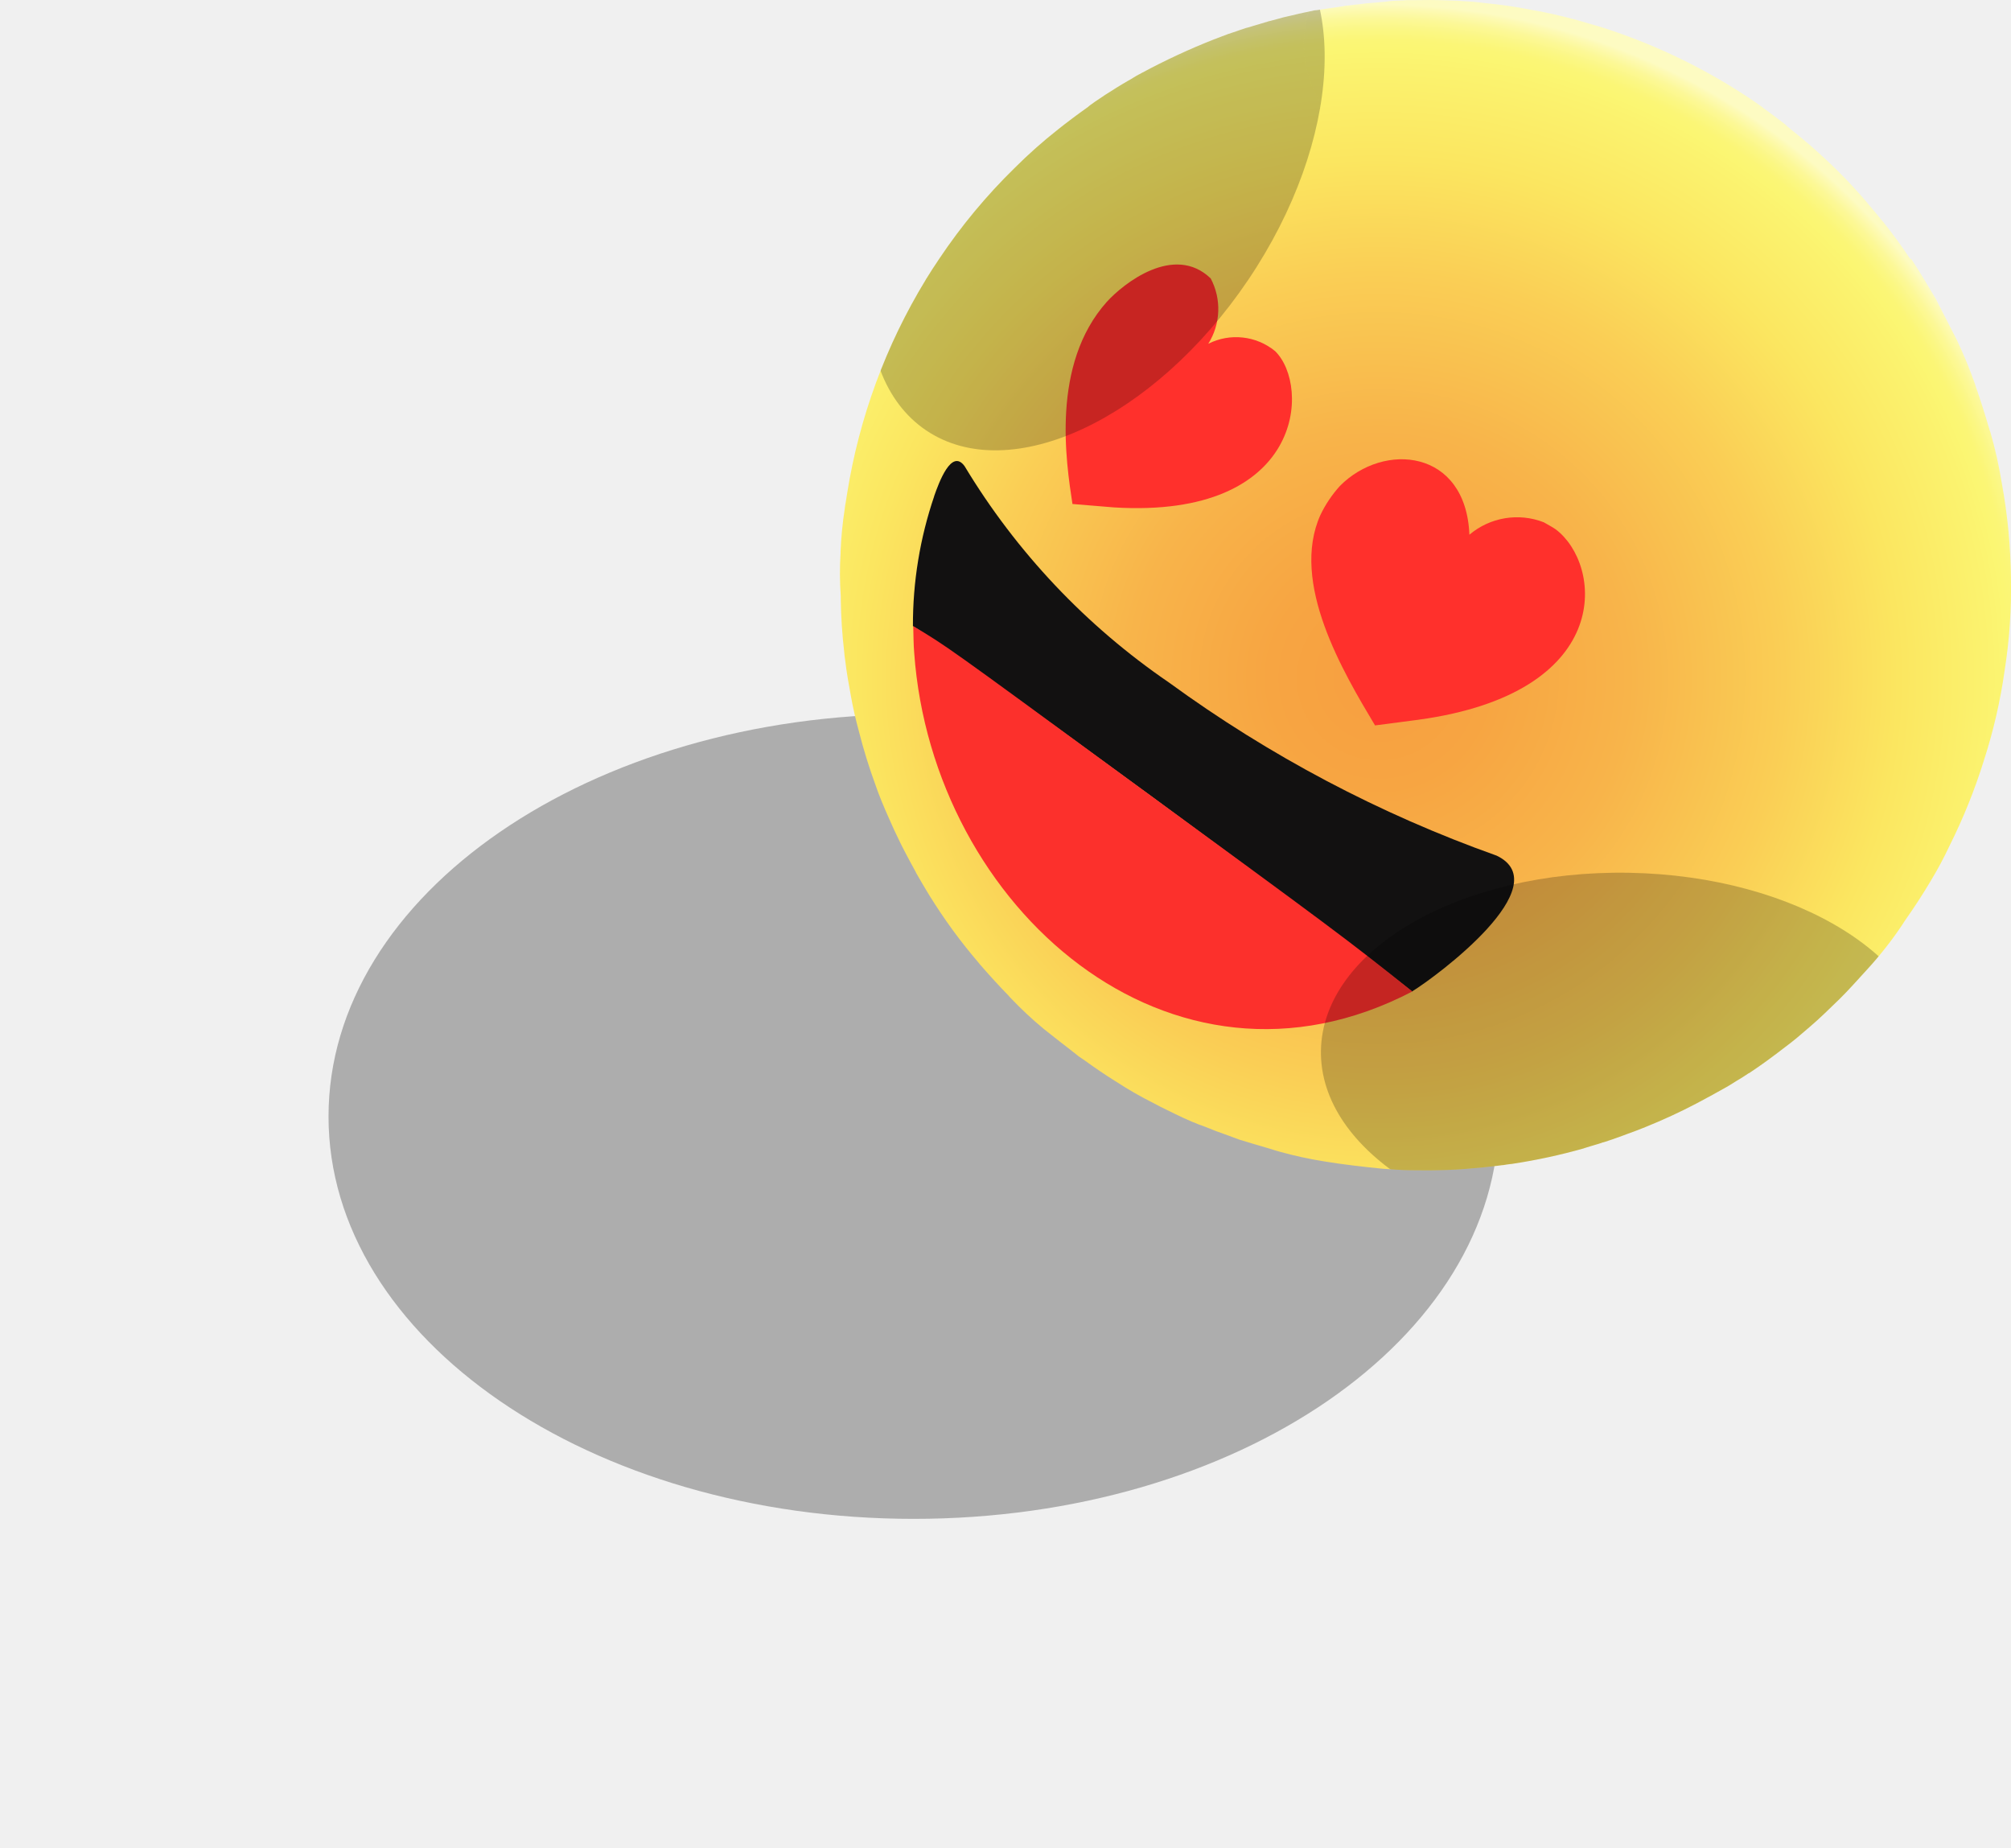
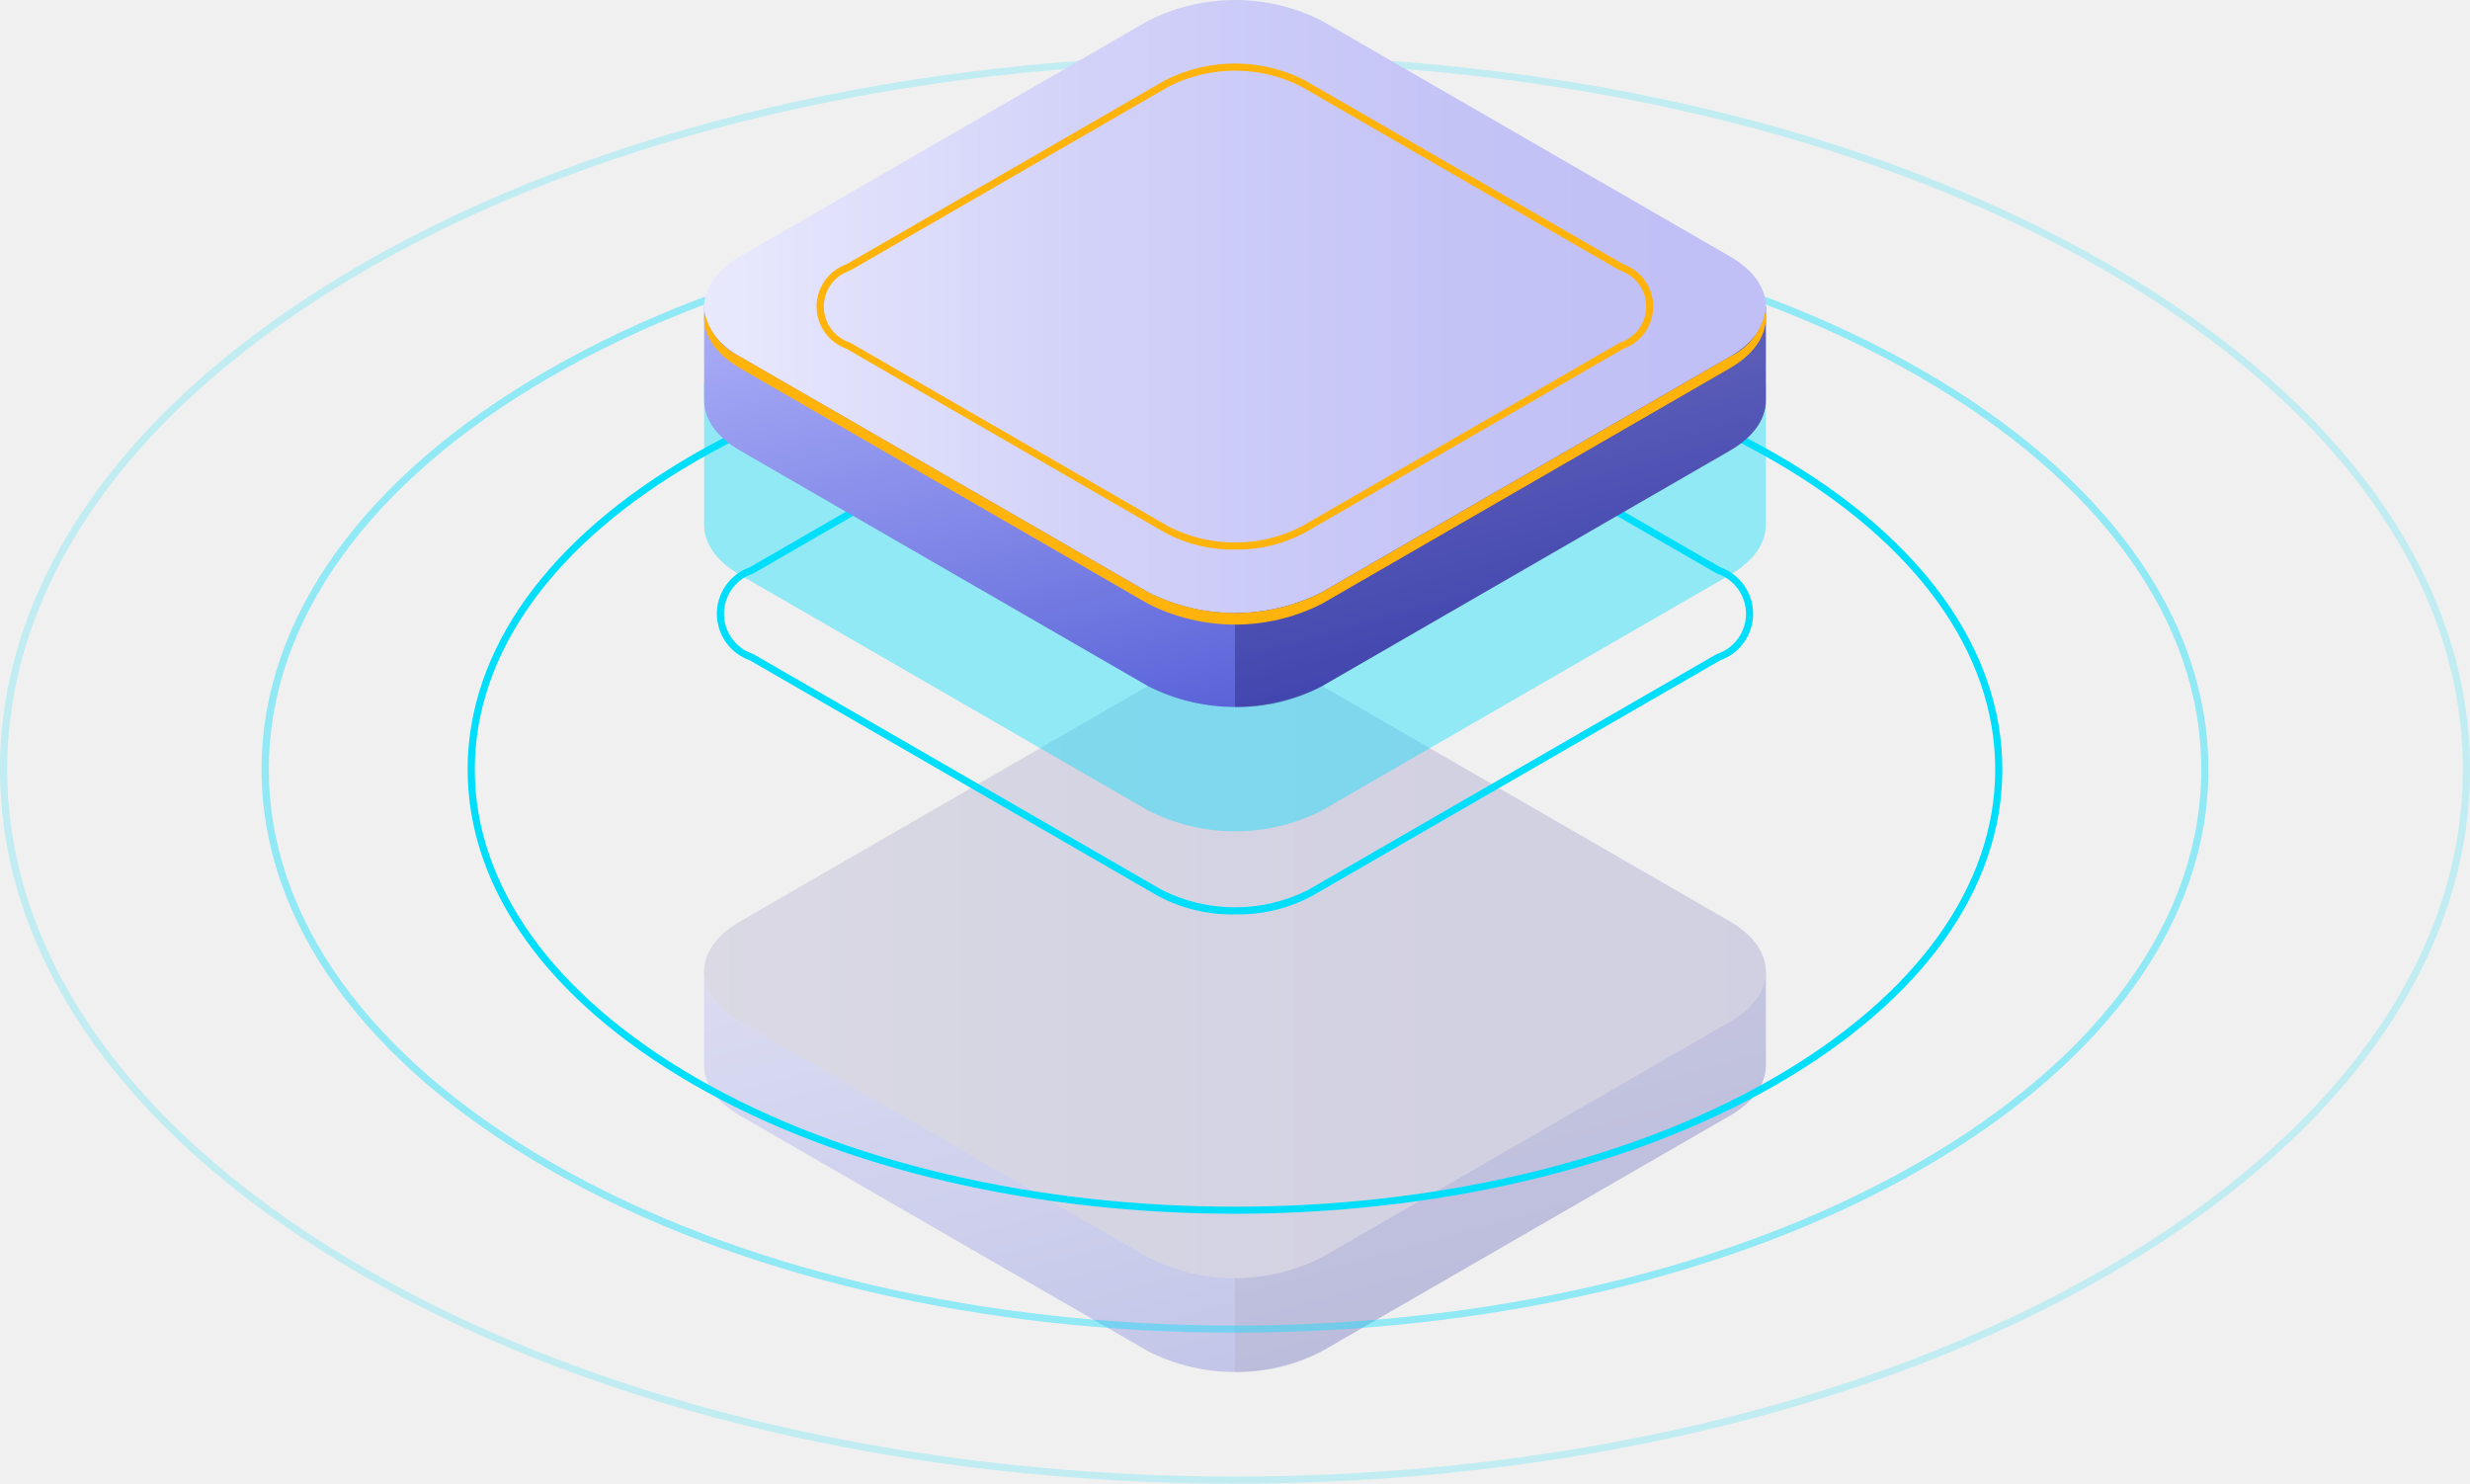
- <svg xmlns="http://www.w3.org/2000/svg" xmlns:xlink="http://www.w3.org/1999/xlink" width="82.478" height="75.758" viewBox="0 0 82.478 75.758">
+ <svg xmlns="http://www.w3.org/2000/svg" width="176.813" height="106.202" viewBox="0 0 176.813 106.202">
  <defs>
-     <radialGradient id="radial-gradient" cx="0.471" cy="0.58" r="0.575" gradientTransform="matrix(-0.999, -0.004, -0.004, 1, 0.933, 0.001)" gradientUnits="objectBoundingBox">
-       <stop offset="0" stop-color="#f79f40" />
-       <stop offset="0.163" stop-color="#f7a542" />
-       <stop offset="0.371" stop-color="#f8b44a" />
-       <stop offset="0.601" stop-color="#face55" />
-       <stop offset="0.771" stop-color="#fbe660" />
-       <stop offset="0.91" stop-color="#fbf36f" />
-       <stop offset="0.932" stop-color="#fbf672" />
-       <stop offset="0.947" stop-color="#fbf676" />
-       <stop offset="0.962" stop-color="#fbf783" />
-       <stop offset="0.978" stop-color="#fcf897" />
-       <stop offset="0.994" stop-color="#fdfab4" />
-       <stop offset="1" stop-color="#fdfbc2" />
-     </radialGradient>
-     <clipPath id="clip-path">
-       <path id="Trazado_116496" data-name="Trazado 116496" d="M52.65,29.84v-.06c0-.11-.03-.77-.15-1.75-.01-.09-.02-.17-.03-.26-.02-.12-.04-.25-.06-.38a23.894,23.894,0,0,0-3.15-8.77c0-.01-.01-.01-.01-.02-.17-.29-.35-.57-.54-.85h0a23.353,23.353,0,0,0-3.06-3.74,20.449,20.449,0,0,0-1.77-1.6c-.39-.32-.78-.62-1.19-.91a.265.265,0,0,1-.06-.05l-.05-.04-.21-.15c-.26-.18-.55-.37-.86-.57h0c-.01-.01-.02-.01-.03-.02-.15-.09-.3-.19-.47-.28-.07-.04-.15-.09-.22-.13s-.12-.07-.19-.11a1.092,1.092,0,0,0-.15-.08,25.413,25.413,0,0,0-2.93-1.4c-.26-.11-.47-.18-.58-.23l-.18-.07-.18-.07c-.01,0-.02-.01-.03-.01l-.04-.01-.3-.1-.04-.01c-.01,0-.03-.01-.04-.01l-.2-.07a2.759,2.759,0,0,0-.27-.08l-.23-.07c-.04-.01-.09-.03-.13-.04-.01,0-.03-.01-.04-.01s-.03-.01-.05-.01a.636.636,0,0,1-.07-.02l-.26-.07-.22-.06c-.07-.02-.14-.03-.21-.05h-.01l-.13-.03-.25-.06-.18-.04a2.049,2.049,0,0,0-.24-.05c-.01,0-.03-.01-.04-.01-.06-.01-.12-.03-.18-.04l-.11-.02-.13-.03h-.02l-.04-.01c-.02,0-.05-.01-.07-.01a1.766,1.766,0,0,1-.2-.04.6.6,0,0,0-.12-.02h0a2.068,2.068,0,0,1-.22-.04l-.19-.03c-.03-.01-.07-.01-.11-.02a.985.985,0,0,0-.17-.02,1,1,0,0,0-.16-.02l-.27-.03-.25-.03c-.03,0-.05-.01-.08-.01h-.02a1.641,1.641,0,0,0-.23-.02l-.34-.03c-.08-.01-.16-.01-.23-.02-.09-.01-.17-.01-.26-.02s-.18-.01-.27-.02A.97.97,0,0,1,29.76,7h-.37c-.48-.01-.96-.01-1.45,0-.11,0-.21,0-.31.01s-.22.01-.32.02c-.07,0-.13.01-.19.01-.16.01-.31.02-.46.04-.05,0-.11.01-.16.01-.22.02-.43.04-.64.07-.1.01-.2.02-.3.04h-.01c-.02,0-.04.01-.06.01q-.24.03-.45.06c-.11.02-.23.04-.34.05-.26.04-.47.08-.61.11-.7.14-1.38.3-2.06.5-.41.11-.77.22-1.21.38a24.021,24.021,0,0,0-5.31,2.61h0c-.17.11-.33.22-.49.33a.265.265,0,0,0-.06.05c-.28.2-.56.4-.84.61a.423.423,0,0,1-.07.05l-.02.02-.02.02c-.01.01-.02.02-.03.02s-.02.01-.03.02c-.08.06-.15.12-.23.18-.15.12-.3.24-.44.36-.08.07-.16.13-.24.2-.16.14-.32.27-.46.4l-.02.02-.02.02c-.03.03-.07.06-.1.09-.75.69-1.21,1.19-1.24,1.22-.23.25-.46.51-.69.77-.16.19-.33.38-.5.59-.01.01-.02.03-.04.04l-.03.03c-.34.42-.69.89-1.08,1.46l-.01.01-.01.01c-.01.01-.01.02-.02.02-.18.26-.36.55-.54.86-.16.26-.32.52-.46.75l-.46.88c-.15.29-.29.56-.42.82a16.758,16.758,0,0,0-.76,1.82h0v.01c-.22.6-.42,1.23-.6,1.84l-.01.02a.037.037,0,0,1-.01.03,17.968,17.968,0,0,0-.5,2.13,23.506,23.506,0,0,0-.17,7.66,22.794,22.794,0,0,0,.82,3.68,23.944,23.944,0,0,0,1.38,3.51,15.311,15.311,0,0,0,.75,1.42c.32.56.68,1.11,1.06,1.66.04.07.09.13.13.2a16,16,0,0,0,1.39,1.8c.34.37.78.88,1.14,1.24s.83.82,1.22,1.15h0c.42.37.6.53.99.83q.72.585,1.47,1.08h.01c.16.11.32.22.49.32.19.12.38.24.55.34.09.05.22.13.36.21a.573.573,0,0,1,.07.04c.15.09.33.18.52.29.04.02.09.05.13.07a22.789,22.789,0,0,0,2.12,1c.18.07.42.17.7.28l.24.09.42.15.3.1.11.03c.01,0,.01,0,.02.01l.16.05a2.759,2.759,0,0,0,.27.08l.26.08c.01,0,.02,0,.02.01a22.1,22.1,0,0,0,2.96.66l.09.01c.08.01.17.03.27.04h.03l.23.03.53.06c.24.03.56.05.79.07s.49.03.74.04h.02c.13.01.25.01.37.01.33.01.77,0,1.1.01s.79-.03,1.13-.05c.72-.06,1.68-.17,2.39-.28a18.747,18.747,0,0,0,1.84-.38c.14-.04.28-.08.43-.12.43-.12.87-.25,1.24-.36l.43-.16c.35-.12.69-.25,1.03-.38l.17-.06c.4-.15.89-.38,1.32-.59.19-.09.37-.18.55-.28a15.71,15.71,0,0,0,1.56-.88c.02-.01.03-.02.05-.03.41-.26.82-.52,1.22-.81.09-.06.18-.12.26-.17l.44-.34c.12-.09.23-.18.35-.27l.66-.52a14.289,14.289,0,0,0,1.37-1.26l.03-.03.07-.07c.35-.35.74-.77,1.2-1.29a.138.138,0,0,0,.03-.04h0a20.958,20.958,0,0,0,2.02-2.71c.01-.01.01-.02.02-.03.19-.3.38-.61.57-.95v-.01h0c.08-.14.16-.29.24-.44.11-.2.22-.41.31-.59l.09-.18c.16-.32.31-.65.47-.99.21-.47.41-.94.56-1.36h0c.26-.7.5-1.44.71-2.23.13-.48.25-.96.33-1.41.1-.48.18-.98.25-1.5.02-.12.03-.23.05-.34.08-.69.14-1.41.16-2.14v-.13C52.68,31.04,52.68,30.45,52.65,29.84Z" transform="translate(-4.654 -6.992)" />
-     </clipPath>
-     <linearGradient id="linear-gradient" x1="-0.166" y1="-323.933" x2="-1.166" y2="-323.933" gradientUnits="objectBoundingBox">
-       <stop offset="0" stop-color="#19b79c" />
-       <stop offset="0.405" stop-color="#1dbb9e" />
-       <stop offset="0.825" stop-color="#2ac8a3" />
-       <stop offset="0.997" stop-color="#31cfa6" />
+     <linearGradient id="linear-gradient" x1="0.099" y1="-0.384" x2="0.893" y2="0.768" gradientUnits="objectBoundingBox">
+       <stop offset="0" stop-color="#bcbeff" />
+       <stop offset="0.227" stop-color="#aaadf7" />
+       <stop offset="0.68" stop-color="#7b82e5" />
+       <stop offset="1" stop-color="#5761d7" />
    </linearGradient>
-     <linearGradient id="linear-gradient-2" x1="-2.106" y1="-363.238" x2="-3.08" y2="-363.238" xlink:href="#linear-gradient" />
-     <clipPath id="clip-path-2">
-       <path id="Trazado_116504" data-name="Trazado 116504" d="M4.652,29.65v-.06a15.757,15.757,0,0,1,.17-1.74,2.335,2.335,0,0,1,.04-.26c.02-.12.04-.25.06-.38a24.088,24.088,0,0,1,3.22-8.75c0-.01.01-.01.01-.02.18-.29.36-.57.55-.85h0a23.39,23.39,0,0,1,3.09-3.72,20.134,20.134,0,0,1,1.78-1.58q.585-.465,1.2-.9a.265.265,0,0,0,.06-.05l.05-.04.21-.15c.26-.18.55-.37.86-.56h0c.01-.01.02-.01.03-.02.15-.09.31-.19.47-.28a2.53,2.53,0,0,0,.22-.13c.06-.04.12-.07.19-.11.05-.03.1-.05.15-.08a27.308,27.308,0,0,1,2.95-1.37c.26-.1.47-.18.58-.22l.18-.06.18-.06c.01,0,.02-.01.03-.01l.05-.02.3-.1.04-.01c.01,0,.03-.01.04-.01l.2-.06c.08-.02.19-.06.27-.08l.23-.07a.647.647,0,0,0,.13-.04c.01,0,.03-.01.04-.01s.03-.01.05-.01a.637.637,0,0,0,.07-.02l.26-.07.22-.06c.07-.02.14-.03.21-.05h.01l.13-.03c.08-.02.18-.04.25-.06l.18-.04c.08-.02.16-.03.24-.05.01,0,.03-.01.04-.01a1.163,1.163,0,0,0,.18-.04l.11-.01.13-.02h.02l.04-.01c.02,0,.05-.01.07-.01l.2-.03c.04-.01.09-.01.13-.02h0l.22-.03.19-.03a.516.516,0,0,0,.11-.02.985.985,0,0,1,.17-.02c.06-.01.11-.01.16-.02l.27-.03.25-.03c.03,0,.05-.01.08-.01h.02c.07-.01.15-.01.23-.02l.34-.03c.08-.01.16-.01.23-.02a1.569,1.569,0,0,1,.24-.03,2.437,2.437,0,0,1,.27-.01.86.86,0,0,1,.16-.01l.15-.01h.24c.49-.01.97-.01,1.45.01.11,0,.21.01.31.01s.22.01.32.02c.07,0,.13.01.19.01.16.01.31.02.46.04.05.01.11.01.16.02.22.02.43.05.64.07.1.01.2.03.3.04h.01c.02,0,.04.01.06.01.16.02.31.05.45.07l.34.06c.26.05.47.09.6.11.69.14,1.38.31,2.06.52.41.11.76.23,1.21.39a24.178,24.178,0,0,1,5.28,2.65h0c.16.11.33.22.49.34a.265.265,0,0,1,.06.05c.28.2.56.41.83.62a.424.424,0,0,0,.07.05l.02.02.02.02.03.03c.01.01.02.01.02.02.08.06.15.12.22.18.15.12.3.24.44.36.08.07.16.14.24.2.16.14.31.28.46.41l.02.02.02.02c.03.03.07.06.1.09.75.69,1.2,1.2,1.23,1.23.23.25.46.51.68.78.16.19.32.38.49.59.01.01.02.03.04.04l.02.03c.33.42.69.89,1.07,1.47l.04.01.01.01c.01.01.01.02.02.02.17.26.36.56.54.86.16.26.31.53.45.75l.45.88c.15.29.29.56.42.82a18.431,18.431,0,0,1,.75,1.83h0v.01c.21.6.41,1.23.59,1.85l.01.02a.037.037,0,0,0,.01.03,17.59,17.59,0,0,1,.48,2.14,22.71,22.71,0,0,1,.37,3.87,21.465,21.465,0,0,1-.26,3.8,21.96,21.96,0,0,1-.85,3.68,23.286,23.286,0,0,1-1.41,3.5,15.244,15.244,0,0,1-.76,1.42c-.33.56-.69,1.11-1.07,1.65-.04.07-.09.13-.13.2a15.2,15.2,0,0,1-1.41,1.79c-.34.37-.79.88-1.15,1.23s-.84.82-1.22,1.14h0c-.43.37-.6.52-1,.82-.49.38-.98.74-1.48,1.07H41.9c-.16.11-.32.21-.49.31-.19.12-.38.24-.55.33-.09.05-.22.12-.36.2a.574.574,0,0,0-.07.04c-.15.08-.33.18-.52.28-.04.02-.09.05-.13.07a23.108,23.108,0,0,1-2.12.98c-.18.07-.42.17-.71.27l-.24.09-.42.15-.3.1-.11.03c-.01,0-.01,0-.02.01l-.16.05c-.08.02-.19.06-.27.08l-.26.08c-.01,0-.02,0-.02.01a23.962,23.962,0,0,1-2.96.64l-.09.01c-.08.01-.17.02-.27.04H31.8l-.23.03-.53.06c-.24.02-.56.05-.79.07s-.49.03-.74.04h-.02c-.13,0-.25.01-.37.01-.33.01-.77,0-1.1,0s-.79-.04-1.13-.06c-.72-.07-1.68-.18-2.39-.3a16.281,16.281,0,0,1-1.84-.4c-.14-.04-.28-.08-.43-.13-.43-.12-.87-.26-1.24-.37l-.43-.16c-.35-.12-.69-.25-1.03-.39l-.17-.06c-.4-.15-.88-.38-1.32-.6-.19-.09-.37-.18-.55-.28a15.612,15.612,0,0,1-1.55-.89.219.219,0,0,0-.05-.03c-.41-.26-.81-.53-1.21-.82-.09-.06-.17-.12-.25-.17L14,49.97c-.12-.09-.23-.18-.35-.27l-.66-.52a15.233,15.233,0,0,1-1.36-1.27l-.03-.03-.06-.07c-.34-.35-.74-.78-1.19-1.3a.138.138,0,0,1-.03-.04h0a21.889,21.889,0,0,1-2-2.73c-.01-.01-.01-.02-.02-.03-.18-.3-.37-.61-.56-.95v-.01h0c-.08-.14-.16-.29-.24-.44-.11-.21-.22-.41-.31-.59l-.09-.18c-.16-.32-.31-.65-.46-.99-.21-.47-.41-.95-.55-1.36h0a22.441,22.441,0,0,1-.69-2.23c-.13-.48-.24-.96-.32-1.41-.09-.49-.18-.98-.24-1.5-.02-.12-.03-.23-.04-.34a21.166,21.166,0,0,1-.14-2.14v-.13A13.347,13.347,0,0,1,4.652,29.65Z" transform="translate(-4.627 -6.983)" fill="url(#radial-gradient)" />
-     </clipPath>
+     <linearGradient id="linear-gradient-2" y1="0.5" x2="1" y2="0.5" gradientUnits="objectBoundingBox">
+       <stop offset="0" stop-color="#e9e9fd" />
+       <stop offset="0.36" stop-color="#d2d2f9" />
+       <stop offset="0.706" stop-color="#c4c3f6" />
+       <stop offset="1" stop-color="#c0bff6" />
+     </linearGradient>
  </defs>
-   <g id="Grupo_157926" data-name="Grupo 157926" transform="translate(13.474)">
-     <ellipse id="Elipse_4737" data-name="Elipse 4737" cx="24" cy="16.5" rx="24" ry="16.5" transform="translate(0 29.284)" fill="#0b0b0b" opacity="0.292" style="mix-blend-mode: multiply;isolation: isolate" />
-     <path id="Trazado_116493" data-name="Trazado 116493" d="M4.652,29.65v-.06a15.757,15.757,0,0,1,.17-1.74,2.335,2.335,0,0,1,.04-.26c.02-.12.04-.25.06-.38a24.088,24.088,0,0,1,3.22-8.75c0-.01.01-.01.01-.02.18-.29.36-.57.55-.85h0a23.39,23.39,0,0,1,3.09-3.72,20.134,20.134,0,0,1,1.78-1.58q.585-.465,1.2-.9a.265.265,0,0,0,.06-.05l.05-.04.21-.15c.26-.18.55-.37.86-.56h0c.01-.01.02-.01.03-.02.15-.09.31-.19.47-.28a2.53,2.53,0,0,0,.22-.13c.06-.04.12-.07.19-.11.05-.03.1-.05.15-.08a27.308,27.308,0,0,1,2.95-1.37c.26-.1.47-.18.58-.22l.18-.06.18-.06c.01,0,.02-.01.03-.01l.05-.02.3-.1.04-.01c.01,0,.03-.01.04-.01l.2-.06c.08-.02.19-.06.27-.08l.23-.07a.647.647,0,0,0,.13-.04c.01,0,.03-.01.04-.01s.03-.01.05-.01a.637.637,0,0,0,.07-.02l.26-.07.22-.06c.07-.02.14-.03.21-.05h.01l.13-.03c.08-.02.18-.04.25-.06l.18-.04c.08-.02.16-.03.24-.05.01,0,.03-.01.04-.01a1.163,1.163,0,0,0,.18-.04l.11-.01.13-.02h.02l.04-.01c.02,0,.05-.01.07-.01l.2-.03c.04-.01.09-.01.13-.02h0l.22-.03.19-.03a.516.516,0,0,0,.11-.02.985.985,0,0,1,.17-.02c.06-.01.11-.01.16-.02l.27-.03.25-.03c.03,0,.05-.01.08-.01h.02c.07-.01.15-.01.23-.02l.34-.03c.08-.01.16-.01.23-.02a1.569,1.569,0,0,1,.24-.03,2.437,2.437,0,0,1,.27-.01.86.86,0,0,1,.16-.01l.15-.01h.24c.49-.01.97-.01,1.45.01.11,0,.21.01.31.01s.22.01.32.02c.07,0,.13.01.19.01.16.01.31.02.46.04.05.01.11.01.16.02.22.02.43.05.64.07.1.01.2.03.3.04h.01c.02,0,.04.01.06.01.16.02.31.05.45.07l.34.06c.26.05.47.09.6.11.69.14,1.38.31,2.06.52.41.11.76.23,1.21.39a24.178,24.178,0,0,1,5.28,2.65h0c.16.11.33.22.49.34a.265.265,0,0,1,.06.05c.28.2.56.41.83.62a.424.424,0,0,0,.07.05l.02.02.02.02.03.03c.01.01.02.01.02.02.08.06.15.12.22.18.15.12.3.24.44.36.08.07.16.14.24.2.16.14.31.28.46.41l.02.02.02.02c.03.03.07.06.1.09.75.69,1.2,1.2,1.23,1.23.23.25.46.51.68.78.16.19.32.38.49.59.01.01.02.03.04.04l.02.03c.33.42.69.89,1.07,1.47l.04.01.01.01c.01.01.01.02.02.02.17.26.36.56.54.86.16.26.31.53.45.75l.45.88c.15.29.29.56.42.82a18.431,18.431,0,0,1,.75,1.83h0v.01c.21.6.41,1.23.59,1.85l.01.02a.037.037,0,0,0,.01.03,17.59,17.59,0,0,1,.48,2.14,22.71,22.71,0,0,1,.37,3.87,21.465,21.465,0,0,1-.26,3.8,21.96,21.96,0,0,1-.85,3.68,23.286,23.286,0,0,1-1.41,3.5,15.244,15.244,0,0,1-.76,1.42c-.33.56-.69,1.11-1.07,1.65-.04.07-.09.13-.13.2a15.2,15.2,0,0,1-1.41,1.79c-.34.37-.79.88-1.15,1.23s-.84.82-1.22,1.14h0c-.43.37-.6.52-1,.82-.49.38-.98.74-1.48,1.07H41.9c-.16.11-.32.21-.49.31-.19.12-.38.24-.55.33-.09.05-.22.12-.36.2a.574.574,0,0,0-.07.04c-.15.08-.33.18-.52.28-.04.02-.09.05-.13.07a23.108,23.108,0,0,1-2.12.98c-.18.07-.42.17-.71.27l-.24.09-.42.15-.3.1-.11.03c-.01,0-.01,0-.02.01l-.16.05c-.08.02-.19.06-.27.08l-.26.08c-.01,0-.02,0-.02.01a23.962,23.962,0,0,1-2.96.64l-.09.01c-.08.01-.17.02-.27.04H31.8l-.23.03-.53.06c-.24.02-.56.05-.79.07s-.49.03-.74.04h-.02c-.13,0-.25.01-.37.01-.33.01-.77,0-1.1,0s-.79-.04-1.13-.06c-.72-.07-1.68-.18-2.39-.3a16.281,16.281,0,0,1-1.84-.4c-.14-.04-.28-.08-.43-.13-.43-.12-.87-.26-1.24-.37l-.43-.16c-.35-.12-.69-.25-1.03-.39l-.17-.06c-.4-.15-.88-.38-1.32-.6-.19-.09-.37-.18-.55-.28a15.612,15.612,0,0,1-1.55-.89.219.219,0,0,0-.05-.03c-.41-.26-.81-.53-1.21-.82-.09-.06-.17-.12-.25-.17L14,49.97c-.12-.09-.23-.18-.35-.27l-.66-.52a15.233,15.233,0,0,1-1.36-1.27l-.03-.03-.06-.07c-.34-.35-.74-.78-1.19-1.3a.138.138,0,0,1-.03-.04h0a21.889,21.889,0,0,1-2-2.73c-.01-.01-.01-.02-.02-.03-.18-.3-.37-.61-.56-.95v-.01h0c-.08-.14-.16-.29-.24-.44-.11-.21-.22-.41-.31-.59l-.09-.18c-.16-.32-.31-.65-.46-.99-.21-.47-.41-.95-.55-1.36h0a22.441,22.441,0,0,1-.69-2.23c-.13-.48-.24-.96-.32-1.41-.09-.49-.18-.98-.24-1.5-.02-.12-.03-.23-.04-.34a21.166,21.166,0,0,1-.14-2.14v-.13A13.347,13.347,0,0,1,4.652,29.65Z" transform="translate(16.349 -6.983)" fill="url(#radial-gradient)" />
-     <g id="Grupo_86225" data-name="Grupo 86225" transform="translate(20.955 0.009)" clip-path="url(#clip-path)">
-       <path id="Trazado_116494" data-name="Trazado 116494" d="M50.67,21.64a4.37,4.37,0,0,1,.18-.46C50.8,21.33,50.74,21.48,50.67,21.64Z" transform="translate(-48.844 -6.992)" fill="url(#linear-gradient)" />
-       <path id="Trazado_116495" data-name="Trazado 116495" d="M4.7,34.92c.03-.14.05-.28.08-.41C4.75,34.65,4.73,34.79,4.7,34.92Z" transform="translate(43.196 -6.992)" fill="url(#linear-gradient-2)" />
-     </g>
-     <path id="Trazado_116497" data-name="Trazado 116497" d="M25.873,27.33A16.375,16.375,0,0,0,25,32.66c2.26,1.39,16.97,12.2,20.47,14.98,1.03-.63,6.02-4.35,3.47-5.57a52.925,52.925,0,0,1-13.44-7.1,28.664,28.664,0,0,1-8.38-8.87c-.54-.75-1.06.69-1.25,1.23" transform="translate(-1.032 -6.983)" fill="#121111" />
-     <path id="Trazado_116499" data-name="Trazado 116499" d="M29.22,33.76c.75,10.43,10.52,19.05,20.43,13.88-2.65-2.12-3.33-2.62-11.66-8.71-7.45-5.46-7.45-5.46-8.81-6.27.01.33.01.77.04,1.1" transform="translate(-5.199 -6.983)" fill="#fc302c" />
-     <g id="Grupo_86231" data-name="Grupo 86231" transform="translate(40.307 18.833)">
-       <path id="Trazado_116501" data-name="Trazado 116501" d="M22.473,28.1c-1.25,2.78.93,6.44,2.24,8.63.65-.09,1.52-.19,2.17-.29,7.67-1.22,7.14-6.32,5.24-7.75-.14-.1-.34-.2-.49-.29a3.024,3.024,0,0,0-3.05.51c-.14-3.51-3.51-3.82-5.31-2a4.969,4.969,0,0,0-.8,1.19" transform="translate(-22.099 -25.816)" fill="#ff302c" />
-     </g>
-     <g id="Grupo_86232" data-name="Grupo 86232" transform="translate(30.232 10.846)">
-       <path id="Trazado_116503" data-name="Trazado 116503" d="M35.806,19.36c-2.3,2.57-1.67,6.58-1.41,8.29.51.04,1.19.1,1.7.14,7.78.48,8.08-4.98,6.61-6.41a2.529,2.529,0,0,0-2.74-.3,2.679,2.679,0,0,0,.1-2.68c-1.5-1.44-3.58.21-4.26.96" transform="translate(-34.117 -17.829)" fill="#ff302c" />
-     </g>
-     <g id="Enmascarar_grupo_59" data-name="Enmascarar grupo 59" transform="translate(20.976 0)" clip-path="url(#clip-path-2)">
-       <g id="Grupo_86233" data-name="Grupo 86233" transform="translate(-2.683 -7.272)" opacity="0.561" style="mix-blend-mode: multiply;isolation: isolate">
-         <g id="Grupo_86230" data-name="Grupo 86230" transform="translate(0)">
-           <ellipse id="Elipse_4734" data-name="Elipse 4734" cx="12.5" cy="7.5" rx="12.5" ry="7.5" transform="translate(21.707 1.557)" fill="#fff" opacity="0.743" />
-           <ellipse id="Elipse_4735" data-name="Elipse 4735" cx="12.5" cy="7.5" rx="12.5" ry="7.5" transform="translate(26.415 8.388) rotate(124)" opacity="0.387" />
-           <ellipse id="Elipse_4736" data-name="Elipse 4736" cx="12.5" cy="7.5" rx="12.5" ry="7.5" transform="matrix(-1, -0.017, 0.017, -1, 47.282, 58.274)" opacity="0.387" />
+   <g id="Grupo_146476" data-name="Grupo 146476" transform="translate(-790 -395.659)">
+     <g id="Grupo_132072" data-name="Grupo 132072" transform="translate(665.789 -75.602)">
+       <g id="Grupo_132063" data-name="Grupo 132063" opacity="0.3">
+         <path id="Trazado_192365" data-name="Trazado 192365" d="M250.619,547.43v-6.622l-1.832-1.019c-.517,3.126-4.2,5.185-7.271,5.613l-20.944,12.247-9.14,3.3-29.175-15.056.675-.389c-2.494-1.165-3.837-3.829-5.186-6.26l-1.964,1.172-1.167.328v6.791h0c0,1.3.856,2.595,2.567,3.583l29.229,16.876a13.744,13.744,0,0,0,12.413,0l29.228-16.875c1.683-.972,2.539-2.244,2.566-3.52,0-.057,0-.114,0-.171Z" fill="url(#linear-gradient)" />
+         <path id="Trazado_192366" data-name="Trazado 192366" d="M241.516,545.4l-20.944,12.247-7.955,2.873v8.955a12.692,12.692,0,0,0,6.207-1.482l29.228-16.875c1.683-.972,2.539-2.244,2.566-3.52,0-.057,0-.114,0-.171h0v-6.622l-1.674-.931h-.175C248.2,542.953,244.562,544.978,241.516,545.4Z" fill="#0f054c" opacity="0.3" />
+         <g id="Grupo_132061" data-name="Grupo 132061">
+           <path id="Trazado_192367" data-name="Trazado 192367" d="M206.411,561.266l-29.229-16.875c-3.422-1.976-3.422-5.191,0-7.167L206.41,520.35a13.737,13.737,0,0,1,12.413,0l29.229,16.875c3.422,1.976,3.422,5.191,0,7.167l-29.228,16.874A13.737,13.737,0,0,1,206.411,561.266Z" fill="url(#linear-gradient-2)" />
+         </g>
+         <g id="Grupo_132062" data-name="Grupo 132062" opacity="0.3">
+           <path id="Trazado_192368" data-name="Trazado 192368" d="M206.411,561.266l-29.229-16.875c-3.422-1.976-3.422-5.191,0-7.167L206.41,520.35a13.737,13.737,0,0,1,12.413,0l29.229,16.875c3.422,1.976,3.422,5.191,0,7.167l-29.228,16.874A13.737,13.737,0,0,1,206.411,561.266Z" fill="#0f054c" />
+         </g>
+       </g>
+       <path id="Trazado_192369" data-name="Trazado 192369" d="M212.618,566.657c-17.825,0-35.65-3.917-49.22-11.751-13.2-7.619-20.463-17.765-20.463-28.568s7.267-20.945,20.462-28.562c27.138-15.667,71.3-15.67,98.439,0,13.2,7.619,20.463,17.764,20.463,28.567s-7.267,20.945-20.462,28.563l-.127-.223.127.223C248.268,562.74,230.443,566.657,212.618,566.657Zm0-80.128c-17.732,0-35.465,3.9-48.964,11.691-13.029,7.522-20.2,17.508-20.2,28.118s7.176,20.6,20.207,28.123c27,15.587,70.93,15.587,97.928,0,13.029-7.522,20.2-17.508,20.2-28.118s-7.176-20.6-20.207-28.123C248.08,490.426,230.348,486.529,212.616,486.529Z" fill="#00defc" opacity="0.4" />
+       <path id="Trazado_192370" data-name="Trazado 192370" d="M212.62,577.463c-22.623,0-45.24-4.97-62.461-14.914-16.733-9.661-25.948-22.519-25.948-36.209s9.214-26.55,25.946-36.21c34.44-19.884,90.48-19.883,124.918,0,16.733,9.661,25.949,22.519,25.949,36.209s-9.215,26.55-25.946,36.21C257.86,572.491,235.237,577.463,212.62,577.463Zm-.006-101.74c-22.527,0-45.052,4.95-62.2,14.852-16.566,9.564-25.689,22.266-25.689,35.765s9.124,26.2,25.691,35.765c34.3,19.8,90.108,19.806,124.408,0,16.566-9.564,25.689-22.265,25.689-35.765s-9.124-26.2-25.691-35.765C257.67,480.674,235.142,475.723,212.614,475.723Z" fill="#00defc" opacity="0.2" />
+       <path id="Trazado_192371" data-name="Trazado 192371" d="M212.618,558.145c-14.047,0-28.1-3.086-38.789-9.261-10.41-6.01-16.143-14.016-16.143-22.544s5.732-16.533,16.142-22.543c21.386-12.346,56.189-12.346,77.578,0,10.41,6.01,16.142,14.016,16.143,22.544s-5.733,16.533-16.143,22.543C240.713,555.059,226.665,558.145,212.618,558.145Zm0-63.1c-13.955,0-27.91,3.066-38.533,9.2C163.839,510.155,158.2,518,158.2,526.34s5.642,16.186,15.886,22.1c21.249,12.268,55.82,12.268,77.067,0,10.244-5.914,15.885-13.762,15.885-22.1s-5.642-16.186-15.886-22.1C240.526,498.107,226.571,495.041,212.616,495.041Z" fill="#00defc" />
+       <g id="Grupo_132071" data-name="Grupo 132071">
+         <g id="Grupo_132070" data-name="Grupo 132070">
+           <path id="Trazado_192372" data-name="Trazado 192372" d="M212.618,536.717a11.259,11.259,0,0,1-5.51-1.317L177.88,518.526a3.531,3.531,0,0,1,0-6.658l29.228-16.875a12.212,12.212,0,0,1,11.018,0l29.229,16.875a3.531,3.531,0,0,1,0,6.658L218.126,535.4A11.249,11.249,0,0,1,212.618,536.717Zm0-42.533a10.737,10.737,0,0,0-5.254,1.254l-29.228,16.874a3.032,3.032,0,0,0,0,5.769l29.229,16.875a11.615,11.615,0,0,0,10.5,0L247.1,518.081a3.032,3.032,0,0,0,0-5.769L217.87,495.438A10.733,10.733,0,0,0,212.617,494.184Z" fill="#00defc" />
+           <g id="Grupo_132069" data-name="Grupo 132069">
+             <path id="Trazado_192373" data-name="Trazado 192373" d="M250.619,508.72V498.711l-1.832-1.018c-.517,3.125-4.2,5.184-7.271,5.612l-20.944,12.248-9.14,3.3L182.257,503.8l.675-.39c-2.494-1.164-3.837-3.829-5.186-6.26l-1.964,1.172-1.167.328v10.178h0c0,1.3.856,2.6,2.567,3.583l29.229,16.875a13.737,13.737,0,0,0,12.413,0l29.228-16.874c1.683-.972,2.539-2.244,2.566-3.521,0-.056,0-.113,0-.17Z" fill="#00defc" opacity="0.4" />
+             <g id="Grupo_132068" data-name="Grupo 132068">
+               <g id="Grupo_132067" data-name="Grupo 132067">
+                 <path id="Trazado_192374" data-name="Trazado 192374" d="M250.619,499.823V493.2l-1.832-1.018c-.517,3.125-4.2,5.184-7.271,5.612l-20.944,12.248-9.14,3.3-29.175-15.056.675-.389c-2.494-1.165-3.837-3.829-5.186-6.26l-1.964,1.172-1.167.328v6.791h0c0,1.3.856,2.6,2.567,3.583l29.229,16.876a13.74,13.74,0,0,0,12.413,0l29.228-16.875c1.683-.972,2.539-2.244,2.566-3.52,0-.057,0-.114,0-.171Z" fill="url(#linear-gradient)" />
+                 <path id="Trazado_192375" data-name="Trazado 192375" d="M241.516,497.8l-20.944,12.248-7.955,2.872v8.955a12.692,12.692,0,0,0,6.207-1.482l29.228-16.875c1.683-.972,2.539-2.244,2.566-3.52,0-.057,0-.114,0-.171h0V493.2l-1.674-.931h-.175C248.2,495.346,244.562,497.371,241.516,497.8Z" fill="#0f054c" opacity="0.3" />
+                 <g id="Grupo_132064" data-name="Grupo 132064">
+                   <path id="Trazado_192376" data-name="Trazado 192376" d="M206.411,513.66l-29.229-16.876c-3.422-1.976-3.422-5.191,0-7.166l29.228-16.875a13.737,13.737,0,0,1,12.413,0l29.229,16.875c3.422,1.976,3.422,5.191,0,7.167L218.824,513.66A13.743,13.743,0,0,1,206.411,513.66Z" fill="url(#linear-gradient-2)" />
+                 </g>
+                 <g id="Grupo_132065" data-name="Grupo 132065">
+                   <path id="Trazado_192377" data-name="Trazado 192377" d="M212.618,510.6a10.2,10.2,0,0,1-4.977-1.187L184.8,496.223a3.207,3.207,0,0,1,0-6.044l22.835-13.184a11.016,11.016,0,0,1,9.954,0l22.835,13.183a3.207,3.207,0,0,1,0,6.044l-22.835,13.185A10.2,10.2,0,0,1,212.618,510.6Zm-4.722-1.632a10.439,10.439,0,0,0,9.443,0l22.834-13.185a2.707,2.707,0,0,0,0-5.154l-22.835-13.183a10.453,10.453,0,0,0-9.442,0l-22.835,13.185a2.707,2.707,0,0,0,0,5.154Z" fill="#ffb30b" />
+                 </g>
+                 <g id="Grupo_132066" data-name="Grupo 132066">
+                   <path id="Trazado_192378" data-name="Trazado 192378" d="M248.052,496.785,218.824,513.66a13.743,13.743,0,0,1-12.413,0l-29.229-16.876a4.616,4.616,0,0,1-2.536-3.171c-.2,1.432.644,2.9,2.536,4l29.229,16.876a13.74,13.74,0,0,0,12.413,0l29.228-16.875c1.893-1.093,2.736-2.564,2.536-4A4.613,4.613,0,0,1,248.052,496.785Z" fill="#ffb30b" />
+                 </g>
+               </g>
+             </g>
+           </g>
        </g>
      </g>
    </g>
  </g>
</svg>
